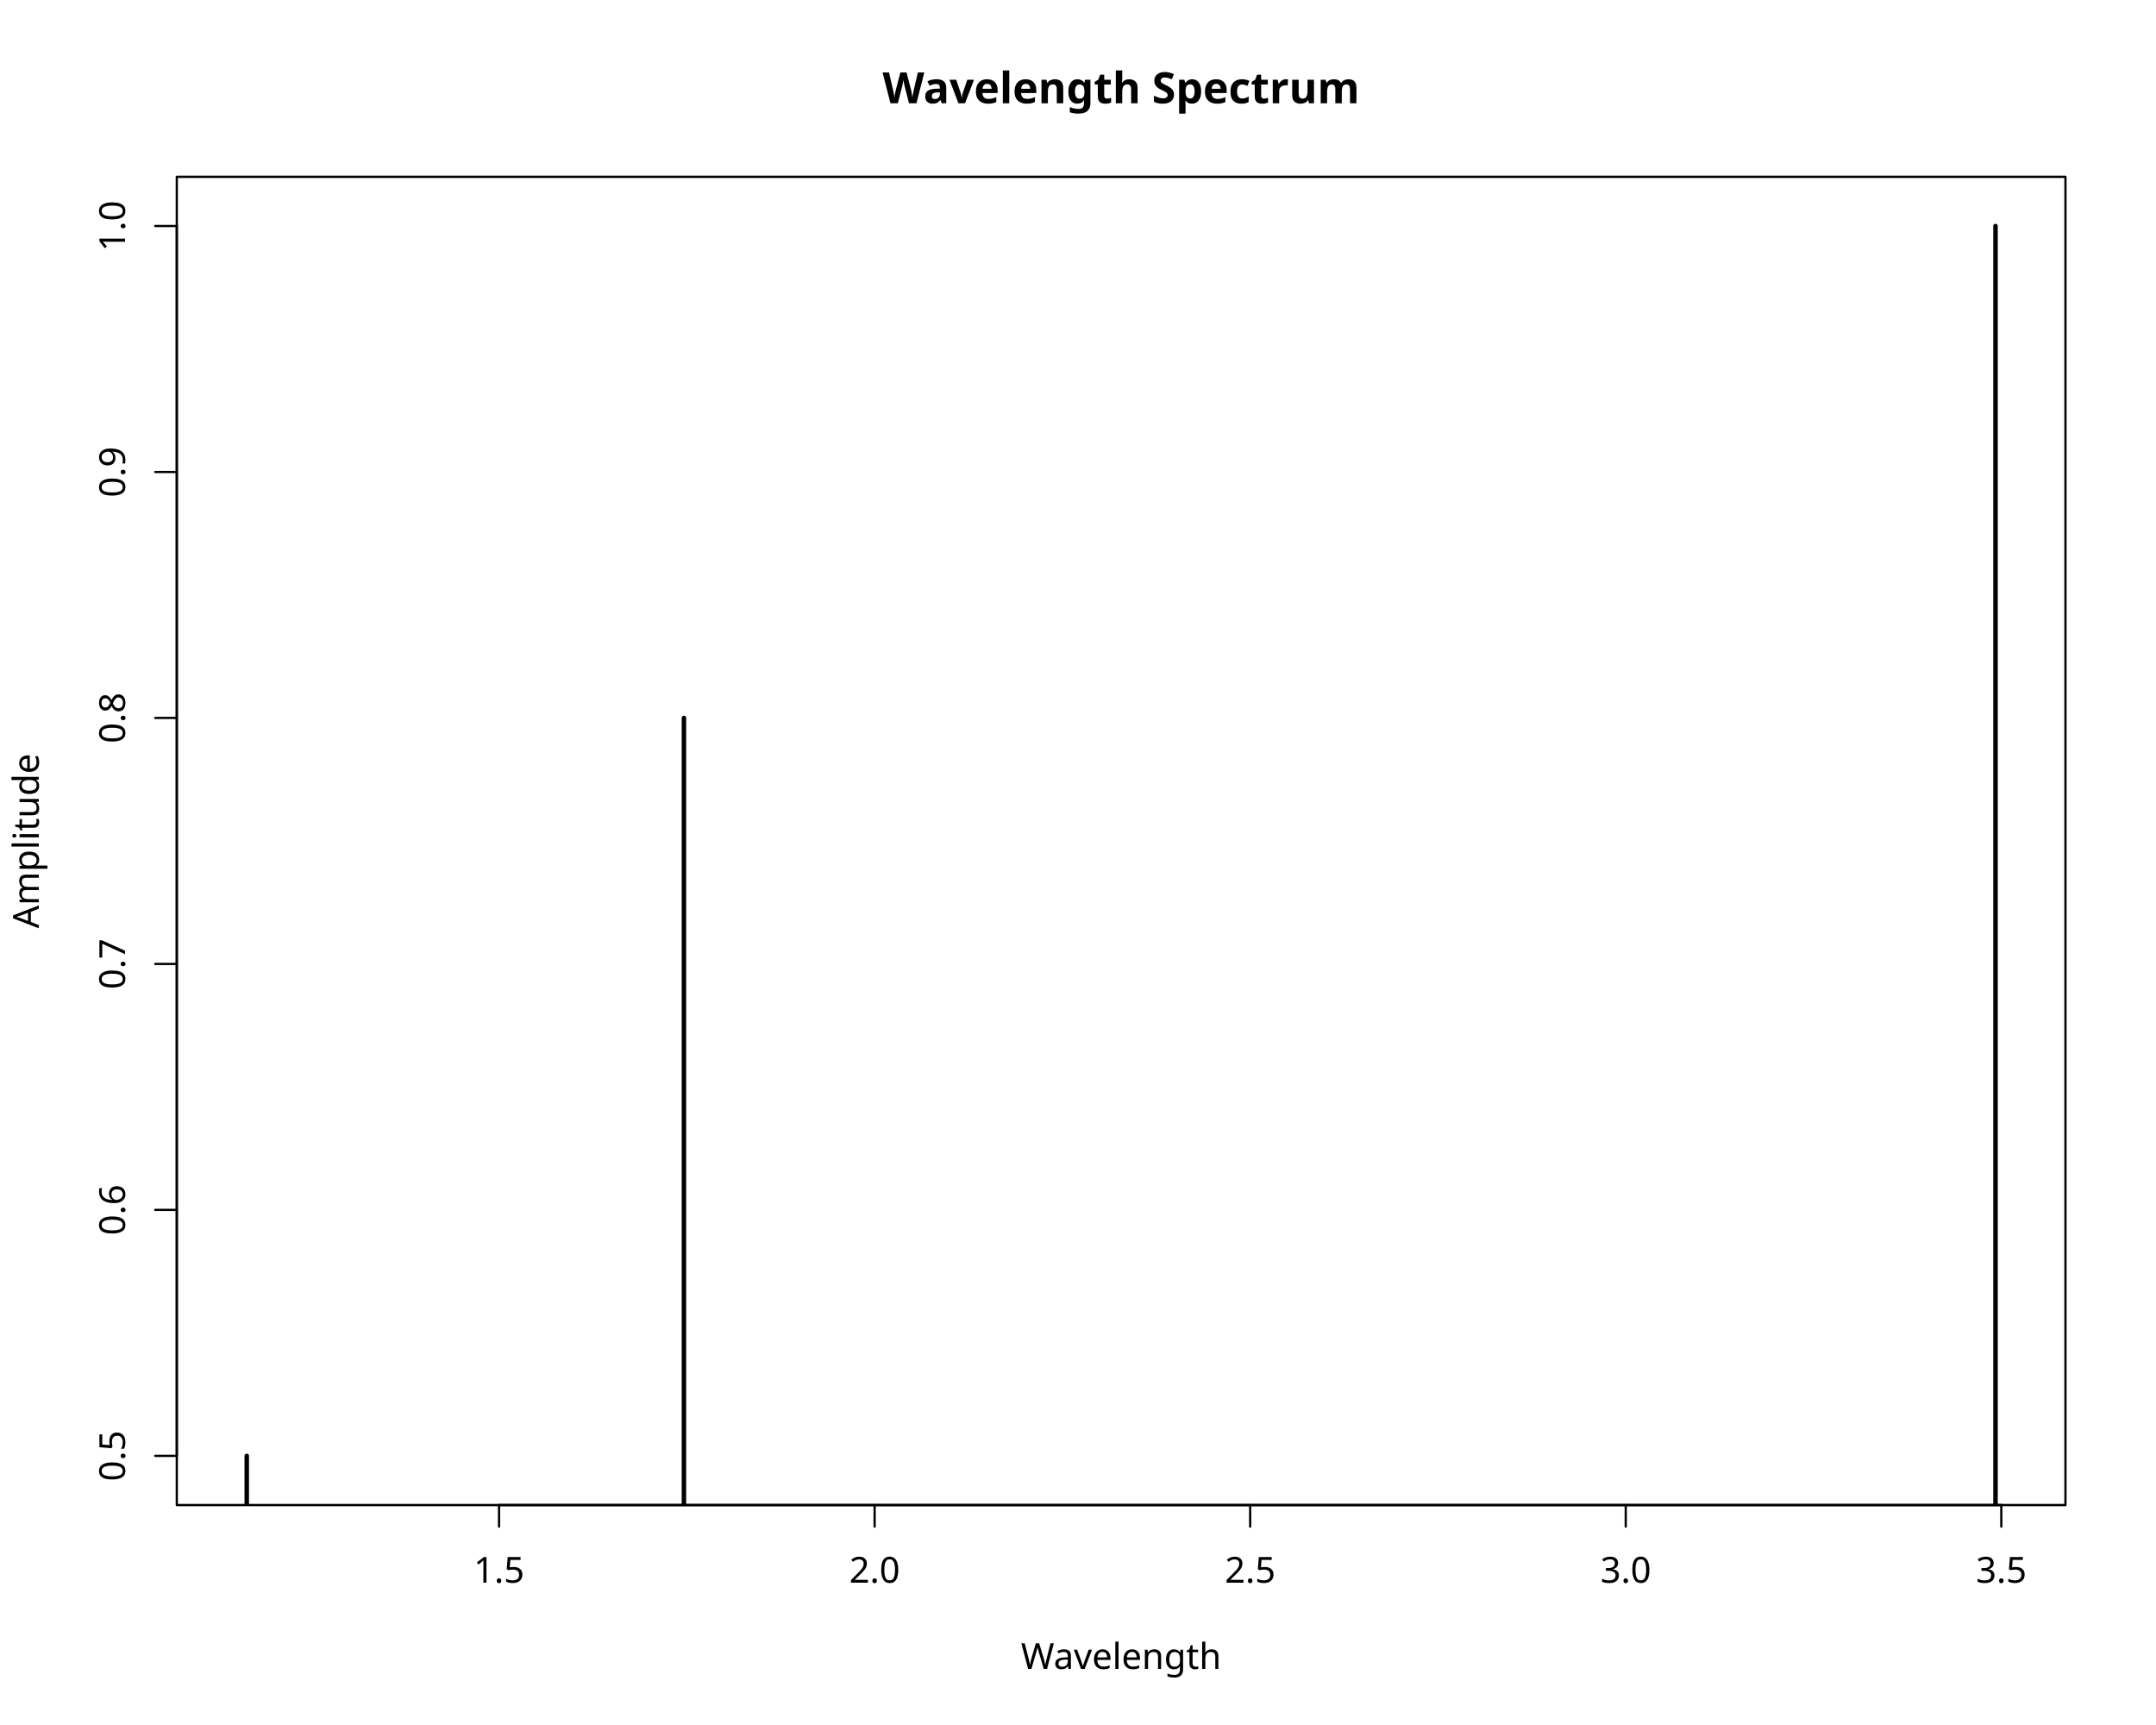
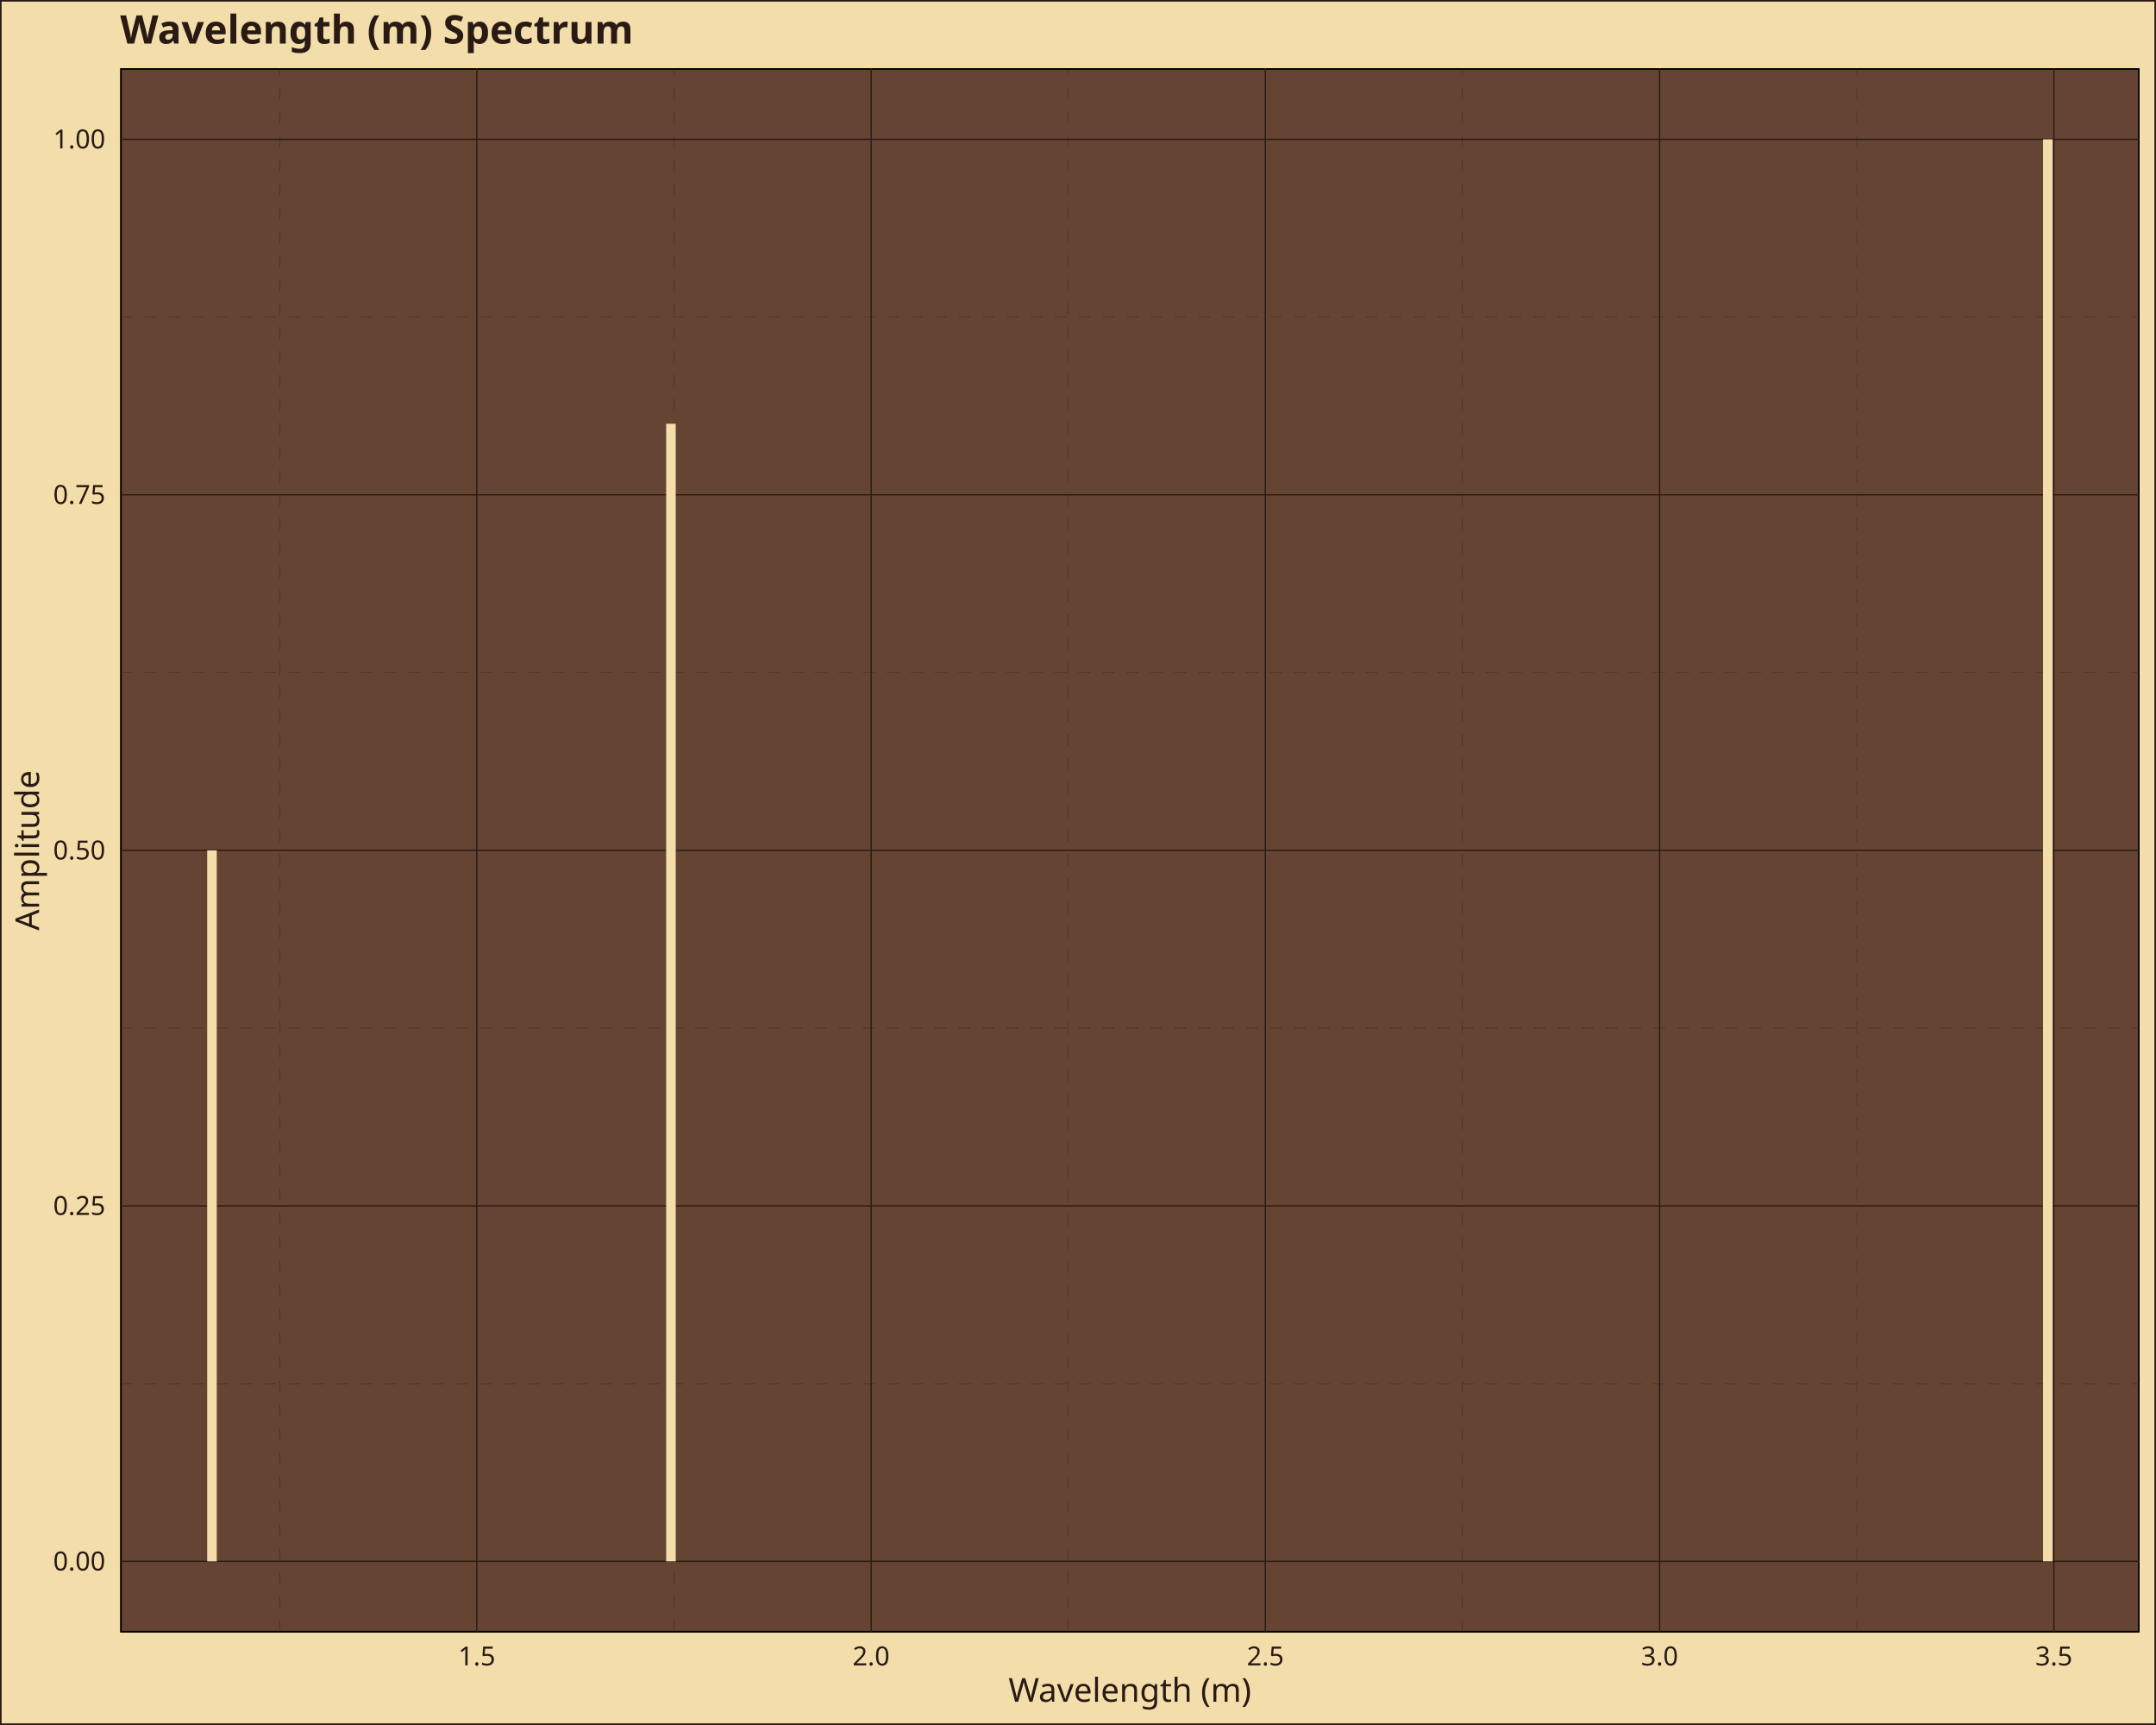
<svg xmlns="http://www.w3.org/2000/svg" class="svglite" data-engine-version="2.0" width="720.00pt" height="576.00pt" viewBox="0 0 720.00 576.00">
  <defs>
    <style type="text/css">
    .svglite line, .svglite polyline, .svglite polygon, .svglite path, .svglite rect, .svglite circle {
      fill: none;
      stroke: #000000;
      stroke-linecap: round;
      stroke-linejoin: round;
      stroke-miterlimit: 10.00;
    }
  </style>
  </defs>
  <rect width="100%" height="100%" style="stroke: none; fill: #FFFFFF;" />
  <defs>
    <clipPath id="cpMC4wMHw3MjAuMDB8MC4wMHw1NzYuMDA=">
      <rect x="0.00" y="0.00" width="720.00" height="576.00" />
    </clipPath>
  </defs>
  <g clip-path="url(#cpMC4wMHw3MjAuMDB8MC4wMHw1NzYuMDA=)">
-     <line x1="166.66" y1="502.56" x2="668.34" y2="502.56" style="stroke-width: 0.75;" />
-     <line x1="166.66" y1="502.56" x2="166.66" y2="509.76" style="stroke-width: 0.75;" />
-     <line x1="292.08" y1="502.56" x2="292.08" y2="509.76" style="stroke-width: 0.75;" />
-     <line x1="417.50" y1="502.56" x2="417.50" y2="509.76" style="stroke-width: 0.75;" />
-     <line x1="542.92" y1="502.56" x2="542.92" y2="509.76" style="stroke-width: 0.75;" />
-     <line x1="668.34" y1="502.56" x2="668.34" y2="509.76" style="stroke-width: 0.75;" />
-     <text x="166.66" y="528.48" text-anchor="middle" style="font-size: 12.00px; font-family: sans;" textLength="16.68px" lengthAdjust="spacingAndGlyphs">1.5</text>
-     <text x="292.08" y="528.48" text-anchor="middle" style="font-size: 12.00px; font-family: sans;" textLength="16.68px" lengthAdjust="spacingAndGlyphs">2.0</text>
-     <text x="417.50" y="528.48" text-anchor="middle" style="font-size: 12.00px; font-family: sans;" textLength="16.68px" lengthAdjust="spacingAndGlyphs">2.5</text>
-     <text x="542.92" y="528.48" text-anchor="middle" style="font-size: 12.00px; font-family: sans;" textLength="16.68px" lengthAdjust="spacingAndGlyphs">3.0</text>
-     <text x="668.34" y="528.48" text-anchor="middle" style="font-size: 12.00px; font-family: sans;" textLength="16.68px" lengthAdjust="spacingAndGlyphs">3.5</text>
-     <line x1="59.04" y1="486.13" x2="59.04" y2="75.47" style="stroke-width: 0.75;" />
-     <line x1="59.04" y1="486.13" x2="51.84" y2="486.13" style="stroke-width: 0.75;" />
-     <line x1="59.04" y1="404.00" x2="51.84" y2="404.00" style="stroke-width: 0.75;" />
-     <line x1="59.04" y1="321.87" x2="51.84" y2="321.87" style="stroke-width: 0.75;" />
-     <line x1="59.04" y1="239.73" x2="51.84" y2="239.73" style="stroke-width: 0.75;" />
-     <line x1="59.04" y1="157.60" x2="51.84" y2="157.60" style="stroke-width: 0.75;" />
-     <line x1="59.04" y1="75.47" x2="51.84" y2="75.47" style="stroke-width: 0.75;" />
-     <text transform="translate(41.76,486.13) rotate(-90)" text-anchor="middle" style="font-size: 12.00px; font-family: sans;" textLength="16.68px" lengthAdjust="spacingAndGlyphs">0.5</text>
-     <text transform="translate(41.76,404.00) rotate(-90)" text-anchor="middle" style="font-size: 12.00px; font-family: sans;" textLength="16.68px" lengthAdjust="spacingAndGlyphs">0.6</text>
-     <text transform="translate(41.76,321.87) rotate(-90)" text-anchor="middle" style="font-size: 12.00px; font-family: sans;" textLength="16.68px" lengthAdjust="spacingAndGlyphs">0.7</text>
-     <text transform="translate(41.76,239.73) rotate(-90)" text-anchor="middle" style="font-size: 12.00px; font-family: sans;" textLength="16.68px" lengthAdjust="spacingAndGlyphs">0.8</text>
-     <text transform="translate(41.76,157.60) rotate(-90)" text-anchor="middle" style="font-size: 12.00px; font-family: sans;" textLength="16.68px" lengthAdjust="spacingAndGlyphs">0.9</text>
-     <text transform="translate(41.76,75.47) rotate(-90)" text-anchor="middle" style="font-size: 12.00px; font-family: sans;" textLength="16.68px" lengthAdjust="spacingAndGlyphs">1.0</text>
-     <polygon points="59.04,502.56 689.76,502.56 689.76,59.04 59.04,59.04 " style="stroke-width: 0.75; fill: none;" />
-     <text x="374.40" y="34.48" text-anchor="middle" style="font-size: 14.40px; font-weight: bold; font-family: sans;" textLength="141.69px" lengthAdjust="spacingAndGlyphs">Wavelength Spectrum</text>
-     <text x="374.40" y="557.28" text-anchor="middle" style="font-size: 12.00px; font-family: sans;" textLength="63.37px" lengthAdjust="spacingAndGlyphs">Wavelength</text>
-     <text transform="translate(12.96,280.80) rotate(-90)" text-anchor="middle" style="font-size: 12.00px; font-family: sans;" textLength="53.37px" lengthAdjust="spacingAndGlyphs">Amplitude</text>
+     <rect x="0.00" y="0.00" width="720.00" height="576.00" style="stroke-width: 1.07; stroke: #291B14; fill: #F3DDAB;" />
  </g>
  <defs>
-     <clipPath id="cpNTkuMDR8Njg5Ljc2fDU5LjA0fDUwMi41Ng==">
-       <rect x="59.04" y="59.04" width="630.72" height="443.52" />
+     <clipPath id="cpNDAuMTN8NzE0LjUyfDIyLjc4fDU0NS4xMQ==">
+       <rect x="40.13" y="22.78" width="674.39" height="522.33" />
    </clipPath>
  </defs>
-   <g clip-path="url(#cpNTkuMDR8Njg5Ljc2fDU5LjA0fDUwMi41Ng==)">
-     <line x1="666.40" y1="896.80" x2="666.40" y2="75.47" style="stroke-width: 1.50;" />
-     <line x1="228.40" y1="896.80" x2="228.40" y2="239.73" style="stroke-width: 1.50;" />
-     <line x1="82.40" y1="896.80" x2="82.40" y2="486.13" style="stroke-width: 1.50;" />
+   <g clip-path="url(#cpNDAuMTN8NzE0LjUyfDIyLjc4fDU0NS4xMQ==)">
+     <rect x="40.13" y="22.78" width="674.39" height="522.33" style="stroke-width: 1.07; fill: #664433;" />
+     <polyline points="40.13,462.01 714.52,462.01 " style="stroke-width: 0.11; stroke: #291B14; stroke-dasharray: 4.00,4.00; stroke-linecap: butt;" />
+     <polyline points="40.13,343.30 714.52,343.30 " style="stroke-width: 0.11; stroke: #291B14; stroke-dasharray: 4.00,4.00; stroke-linecap: butt;" />
+     <polyline points="40.13,224.59 714.52,224.59 " style="stroke-width: 0.11; stroke: #291B14; stroke-dasharray: 4.00,4.00; stroke-linecap: butt;" />
+     <polyline points="40.13,105.88 714.52,105.88 " style="stroke-width: 0.11; stroke: #291B14; stroke-dasharray: 4.00,4.00; stroke-linecap: butt;" />
+     <polyline points="93.41,545.11 93.41,22.78 " style="stroke-width: 0.11; stroke: #291B14; stroke-dasharray: 4.00,4.00; stroke-linecap: butt;" />
+     <polyline points="225.07,545.11 225.07,22.78 " style="stroke-width: 0.11; stroke: #291B14; stroke-dasharray: 4.00,4.00; stroke-linecap: butt;" />
+     <polyline points="356.74,545.11 356.74,22.78 " style="stroke-width: 0.11; stroke: #291B14; stroke-dasharray: 4.00,4.00; stroke-linecap: butt;" />
+     <polyline points="488.40,545.11 488.40,22.78 " style="stroke-width: 0.11; stroke: #291B14; stroke-dasharray: 4.00,4.00; stroke-linecap: butt;" />
+     <polyline points="620.07,545.11 620.07,22.78 " style="stroke-width: 0.11; stroke: #291B14; stroke-dasharray: 4.00,4.00; stroke-linecap: butt;" />
+     <polyline points="40.13,521.37 714.52,521.37 " style="stroke-width: 0.43; stroke: #291B14; stroke-linecap: butt;" />
+     <polyline points="40.13,402.66 714.52,402.66 " style="stroke-width: 0.43; stroke: #291B14; stroke-linecap: butt;" />
+     <polyline points="40.13,283.95 714.52,283.95 " style="stroke-width: 0.43; stroke: #291B14; stroke-linecap: butt;" />
+     <polyline points="40.13,165.24 714.52,165.24 " style="stroke-width: 0.43; stroke: #291B14; stroke-linecap: butt;" />
+     <polyline points="40.13,46.53 714.52,46.53 " style="stroke-width: 0.43; stroke: #291B14; stroke-linecap: butt;" />
+     <polyline points="159.24,545.11 159.24,22.78 " style="stroke-width: 0.43; stroke: #291B14; stroke-linecap: butt;" />
+     <polyline points="290.91,545.11 290.91,22.78 " style="stroke-width: 0.43; stroke: #291B14; stroke-linecap: butt;" />
+     <polyline points="422.57,545.11 422.57,22.78 " style="stroke-width: 0.43; stroke: #291B14; stroke-linecap: butt;" />
+     <polyline points="554.23,545.11 554.23,22.78 " style="stroke-width: 0.43; stroke: #291B14; stroke-linecap: butt;" />
+     <polyline points="685.90,545.11 685.90,22.78 " style="stroke-width: 0.43; stroke: #291B14; stroke-linecap: butt;" />
+     <line x1="683.87" y1="46.53" x2="683.87" y2="521.37" style="stroke-width: 3.20; stroke: #F3DDAB; stroke-linecap: butt;" />
+     <line x1="224.06" y1="141.49" x2="224.06" y2="521.37" style="stroke-width: 3.20; stroke: #F3DDAB; stroke-linecap: butt;" />
+     <line x1="70.79" y1="283.95" x2="70.79" y2="521.37" style="stroke-width: 3.20; stroke: #F3DDAB; stroke-linecap: butt;" />
+   </g>
+   <g clip-path="url(#cpMC4wMHw3MjAuMDB8MC4wMHw1NzYuMDA=)">
+     <text x="35.20" y="524.40" text-anchor="end" style="font-size: 8.80px; fill: #291B14; font-family: sans;" textLength="17.13px" lengthAdjust="spacingAndGlyphs">0.00</text>
+     <text x="35.20" y="405.69" text-anchor="end" style="font-size: 8.80px; fill: #291B14; font-family: sans;" textLength="17.13px" lengthAdjust="spacingAndGlyphs">0.25</text>
+     <text x="35.20" y="286.98" text-anchor="end" style="font-size: 8.80px; fill: #291B14; font-family: sans;" textLength="17.13px" lengthAdjust="spacingAndGlyphs">0.50</text>
+     <text x="35.20" y="168.26" text-anchor="end" style="font-size: 8.80px; fill: #291B14; font-family: sans;" textLength="17.13px" lengthAdjust="spacingAndGlyphs">0.75</text>
+     <text x="35.20" y="49.55" text-anchor="end" style="font-size: 8.80px; fill: #291B14; font-family: sans;" textLength="17.13px" lengthAdjust="spacingAndGlyphs">1.00</text>
+     <text x="159.24" y="556.10" text-anchor="middle" style="font-size: 8.80px; fill: #291B14; font-family: sans;" textLength="12.23px" lengthAdjust="spacingAndGlyphs">1.5</text>
+     <text x="290.91" y="556.10" text-anchor="middle" style="font-size: 8.80px; fill: #291B14; font-family: sans;" textLength="12.23px" lengthAdjust="spacingAndGlyphs">2.0</text>
+     <text x="422.57" y="556.10" text-anchor="middle" style="font-size: 8.80px; fill: #291B14; font-family: sans;" textLength="12.23px" lengthAdjust="spacingAndGlyphs">2.5</text>
+     <text x="554.23" y="556.10" text-anchor="middle" style="font-size: 8.80px; fill: #291B14; font-family: sans;" textLength="12.23px" lengthAdjust="spacingAndGlyphs">3.0</text>
+     <text x="685.90" y="556.10" text-anchor="middle" style="font-size: 8.80px; fill: #291B14; font-family: sans;" textLength="12.23px" lengthAdjust="spacingAndGlyphs">3.5</text>
+     <text x="377.33" y="568.24" text-anchor="middle" style="font-size: 11.00px; fill: #291B14; font-family: sans;" textLength="77.64px" lengthAdjust="spacingAndGlyphs">Wavelength (m)</text>
+     <text transform="translate(13.05,283.95) rotate(-90)" text-anchor="middle" style="font-size: 11.00px; fill: #291B14; font-family: sans;" textLength="48.92px" lengthAdjust="spacingAndGlyphs">Amplitude</text>
+     <text x="40.13" y="14.56" style="font-size: 13.20px; font-weight: bold; fill: #291B14; font-family: sans;" textLength="153.34px" lengthAdjust="spacingAndGlyphs">Wavelength (m) Spectrum</text>
  </g>
</svg>
